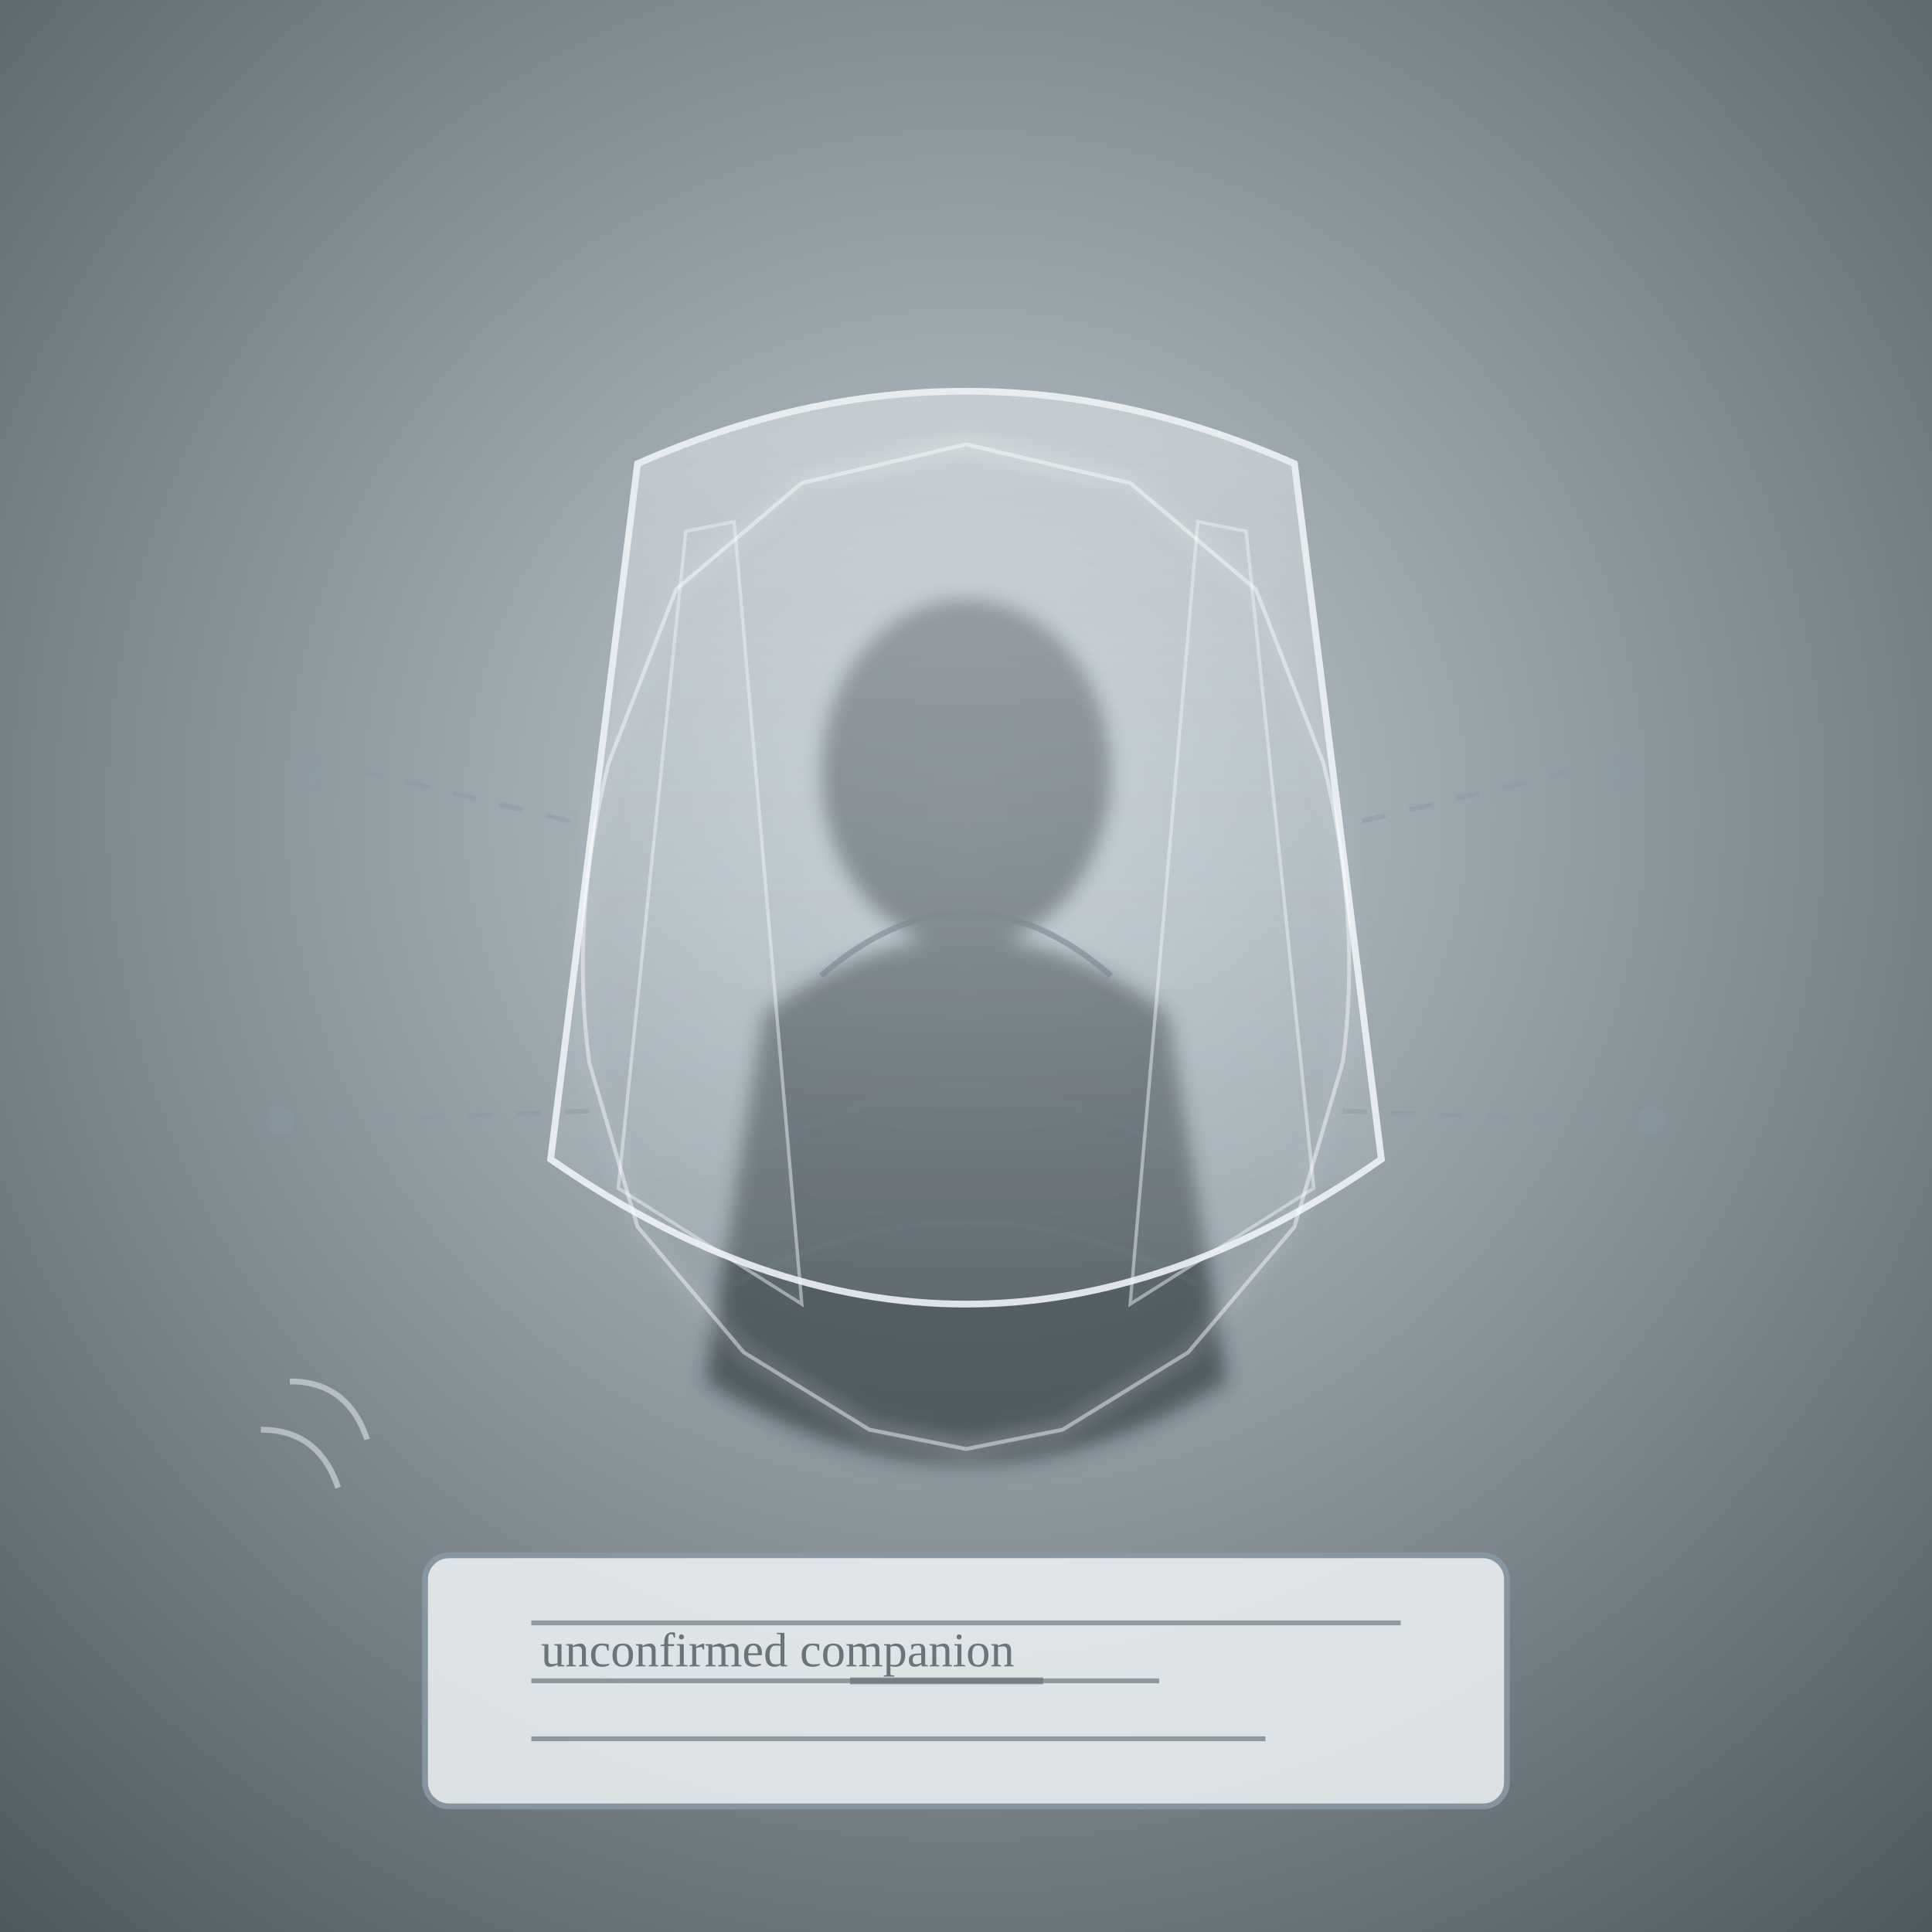
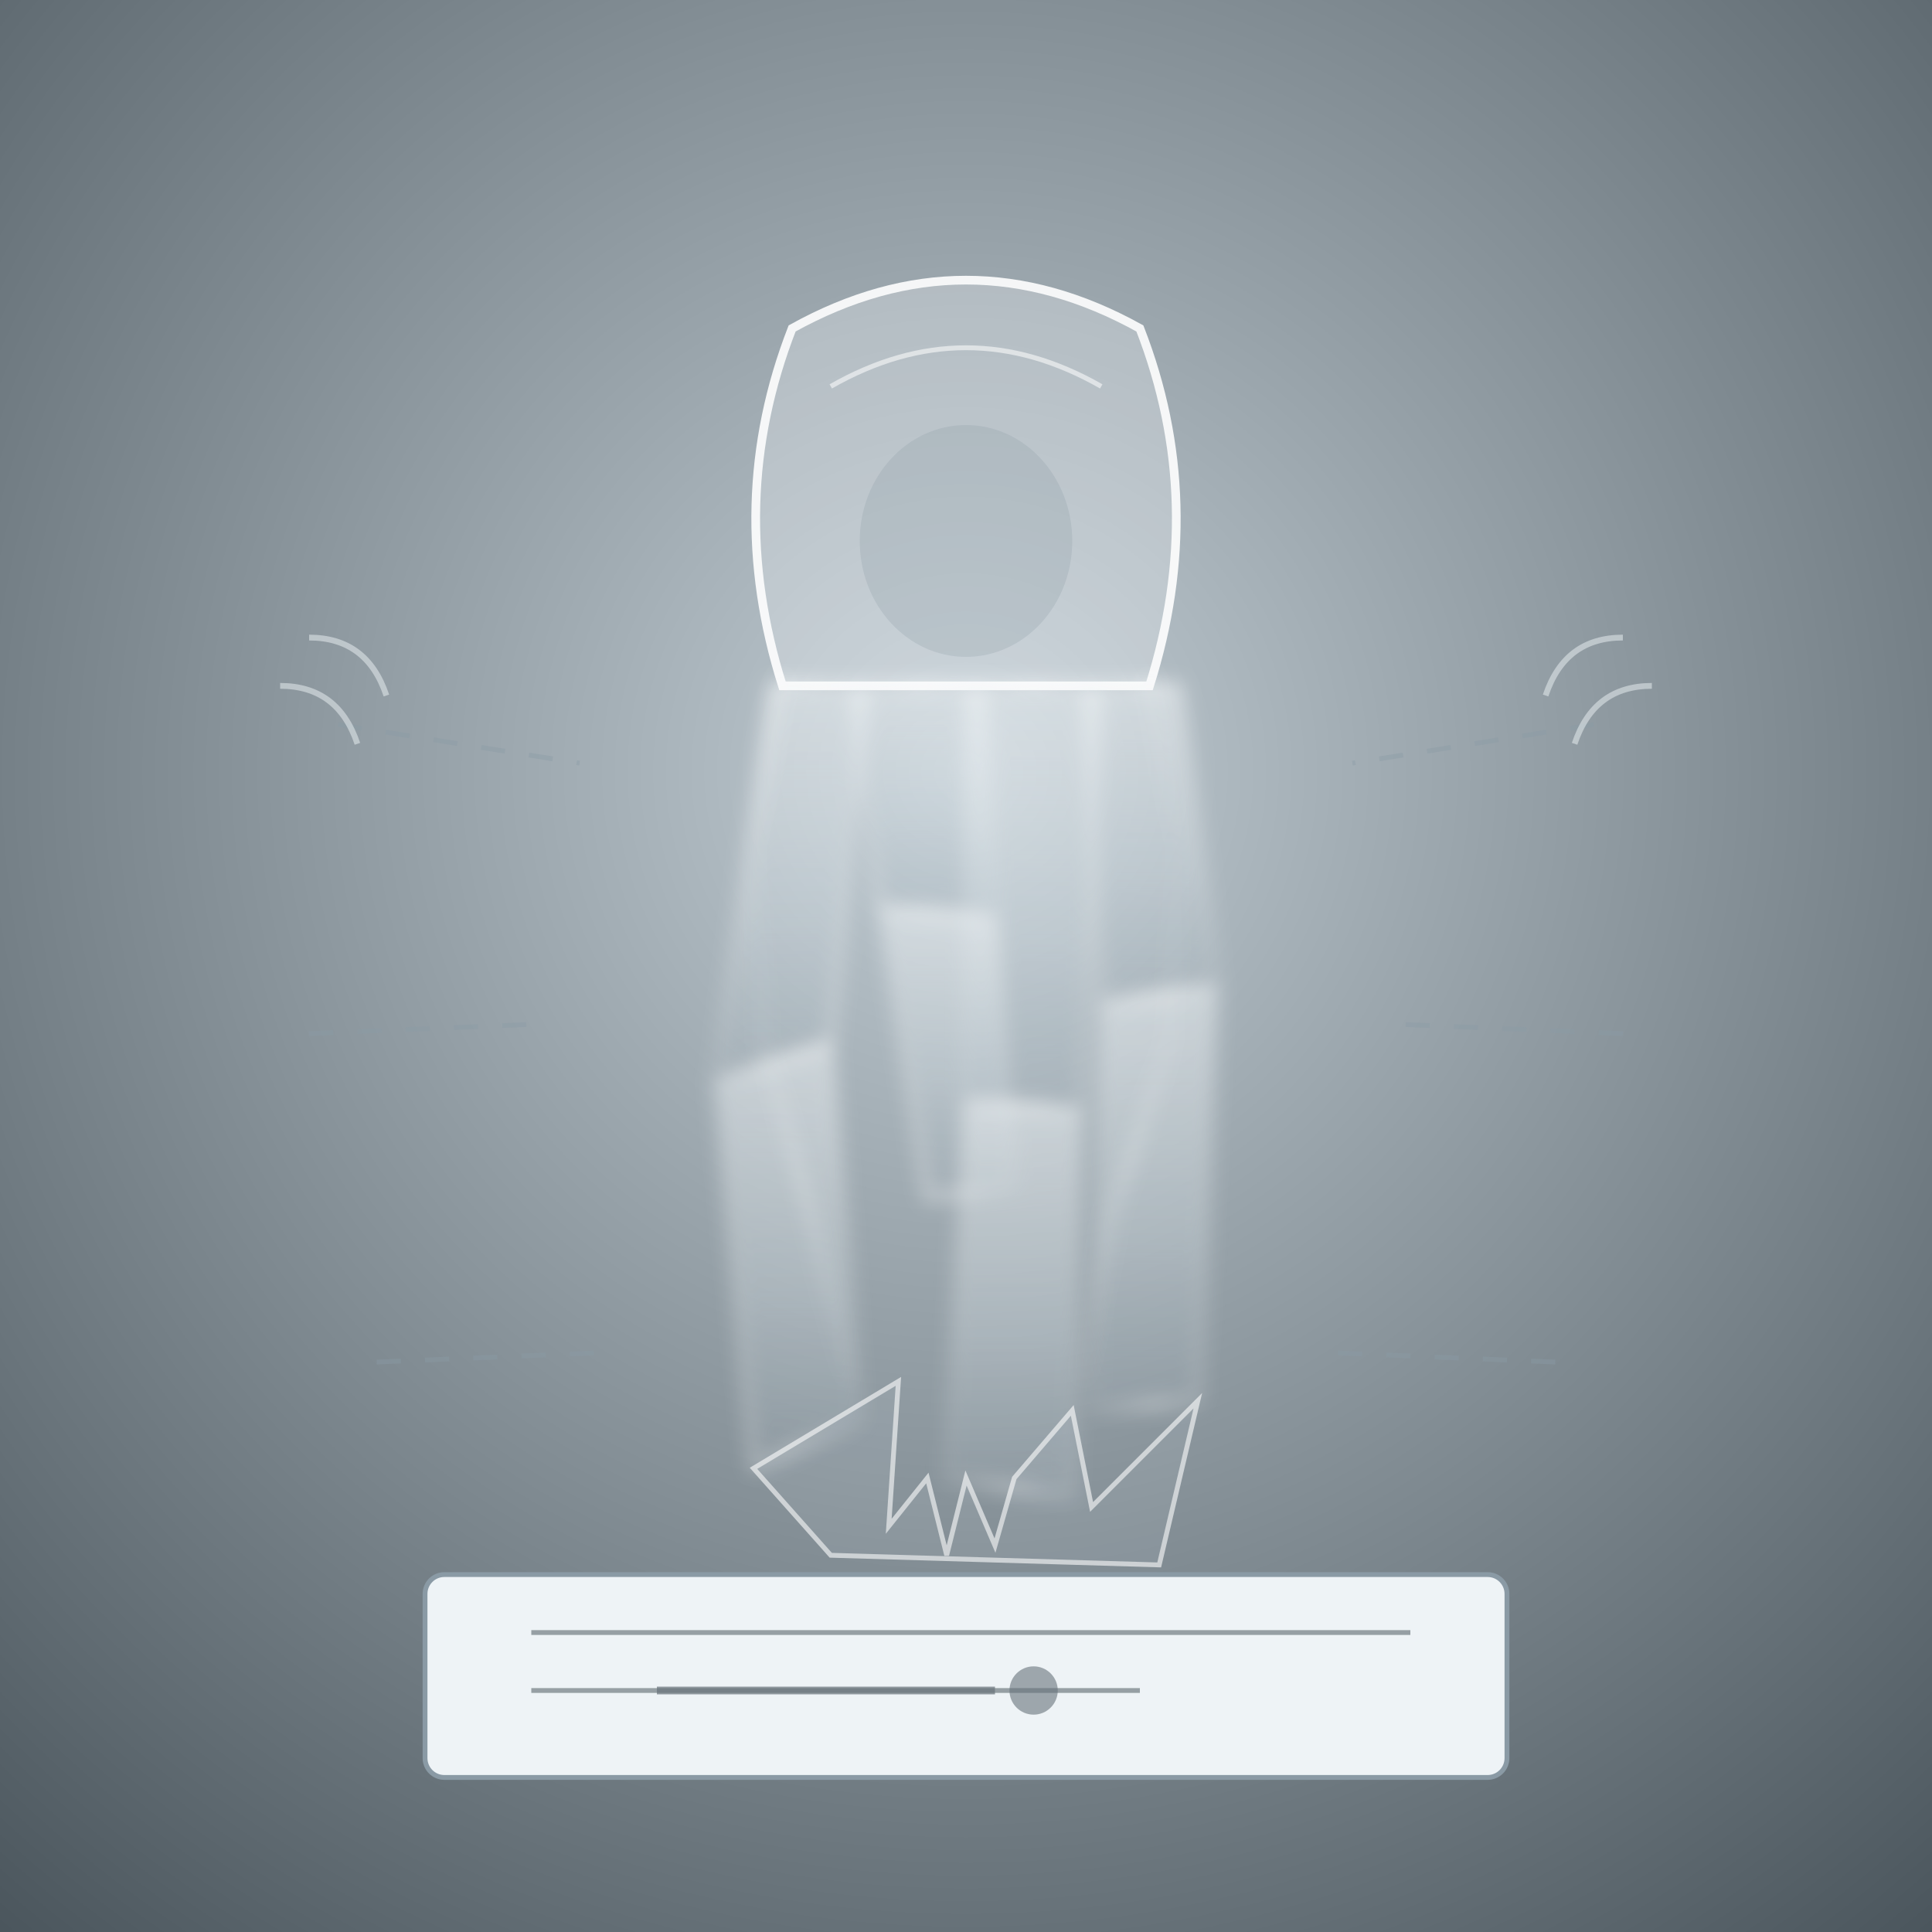
<svg xmlns="http://www.w3.org/2000/svg" viewBox="0 0 400 400" width="100%" height="100%" role="img" aria-label="THE FORGOTTEN VEIL">
  <defs>
-     <radialGradient id="fvBg" cx=".5" cy=".42" r=".78">
+     <radialGradient id="fvBg" cx=".5" cy=".4" r=".78">
      <stop offset="0" stop-color="#c1ccd3" />
      <stop offset="1" stop-color="#4a555c" />
    </radialGradient>
-     <linearGradient id="fvCloth" x1="0" y1="0" x2="0" y2="1">
+     <linearGradient id="fvPanel" x1="0" y1="0" x2="0" y2="1">
      <stop offset="0" stop-color="#f2f6f8" stop-opacity=".5" />
-       <stop offset=".55" stop-color="#dbe4e9" stop-opacity=".3" />
-       <stop offset="1" stop-color="#c1ccd3" stop-opacity=".12" />
+       <stop offset=".6" stop-color="#dbe4e9" stop-opacity=".3" />
+       <stop offset="1" stop-color="#b9c7d0" stop-opacity=".1" />
    </linearGradient>
-     <linearGradient id="fvFade" x1="0" y1="0" x2="1" y2="0">
-       <stop offset="0" stop-color="#eef3f6" stop-opacity=".2" />
-       <stop offset=".5" stop-color="#ffffff" stop-opacity=".8" />
-       <stop offset="1" stop-color="#eef3f6" stop-opacity=".2" />
+     <linearGradient id="fvEdge" x1="0" y1="0" x2="1" y2="0">
+       <stop offset="0" stop-color="#ffffff" stop-opacity=".15" />
+       <stop offset=".5" stop-color="#ffffff" stop-opacity=".85" />
+       <stop offset="1" stop-color="#ffffff" stop-opacity=".15" />
    </linearGradient>
    <filter id="fvBlur" x="-40%" y="-40%" width="180%" height="180%">
      <feGaussianBlur stdDeviation="2" />
    </filter>
  </defs>
  <rect width="400" height="400" fill="url(#fvBg)" />
-   <g opacity=".55" filter="url(#fvBlur)">
-     <ellipse cx="200" cy="160" rx="30" ry="36" fill="#1f272b" />
-     <path d="M158 210 Q200 178 242 210 L254 286 Q200 320 146 286 Z" fill="#1f272b" />
+   <g stroke="#8a9aa5" stroke-width="1" opacity=".4" stroke-dasharray="5 5">
+     <path d="M70 150 L120 158 M330 150 L280 158" />
+     <path d="M64 214 L112 212 M336 214 L288 212" />
+     <path d="M78 282 L126 280 M322 282 L274 280" />
  </g>
-   <g fill="none" stroke="#5a676f" stroke-width="1.2" opacity=".6">
-     <path d="M170 202 Q200 176 230 202" />
-     <path d="M158 238 Q200 214 242 238" />
-     <path d="M152 266 Q200 240 248 266" />
+   <path d="M164 68 Q200 48 236 68 Q250 104 238 142 L162 142 Q150 104 164 68 Z" fill="#eef3f6" fill-opacity=".32" stroke="#ffffff" stroke-width="1.8" opacity=".9" />
+   <path d="M172 80 Q200 64 228 80" fill="none" stroke="#ffffff" stroke-width="1" opacity=".55" />
+   <ellipse cx="200" cy="112" rx="22" ry="24" fill="#8a9aa5" opacity=".25" />
+   <g filter="url(#fvBlur)">
+     <path d="M160 142 L180 142 L172 216 L148 224 Z" fill="url(#fvPanel)" stroke="url(#fvEdge)" stroke-width="1.2" />
+     <path d="M176 142 L204 142 L206 190 L182 188 Z" fill="url(#fvPanel)" stroke="url(#fvEdge)" stroke-width="1.2" />
+     <path d="M200 142 L228 142 L224 230 L200 228 Z" fill="url(#fvPanel)" stroke="url(#fvEdge)" stroke-width="1.2" />
+     <path d="M224 142 L244 142 L252 204 L228 208 Z" fill="url(#fvPanel)" stroke="url(#fvEdge)" stroke-width="1.2" />
+     <path d="M148 224 L172 216 L178 294 L156 304 Z" fill="url(#fvPanel)" stroke="url(#fvEdge)" stroke-width="1" />
+     <path d="M182 188 L206 190 L210 246 L192 248 Z" fill="url(#fvPanel)" stroke="url(#fvEdge)" stroke-width="1" />
+     <path d="M200 228 L224 230 L222 310 L196 306 Z" fill="url(#fvPanel)" stroke="url(#fvEdge)" stroke-width="1" />
+     <path d="M228 208 L252 204 L248 290 L226 292 Z" fill="url(#fvPanel)" stroke="url(#fvEdge)" stroke-width="1" />
  </g>
-   <path d="M132 96 Q200 66 268 96 L286 240 Q200 300 114 240 Z" fill="url(#fvCloth)" stroke="#eef3f6" stroke-width="1.4" opacity=".9" />
-   <path d="M142 110 L128 246 L166 270 L152 108 Z" fill="#dbe4e9" fill-opacity=".12" stroke="#eef3f6" stroke-width=".7" opacity=".5" />
-   <path d="M258 110 L272 246 L234 270 L248 108 Z" fill="#dbe4e9" fill-opacity=".12" stroke="#eef3f6" stroke-width=".7" opacity=".5" />
-   <g filter="url(#fvBlur)" fill="none" stroke="url(#fvFade)" stroke-width="1.4" opacity=".75">
-     <path d="M200 92 L166 100 L140 122 L126 158 Q118 190 122 220 L132 254 L154 280 L180 296 L200 300 L220 296 L246 280 L268 254 L278 220 Q282 190 274 158 L260 122 L234 100 Z" />
+   <path d="M156 304 L186 286 L184 316 L192 306 L196 322 L200 306 L206 320 L210 306 L222 292 L226 312 L248 290 L240 324 L172 322 Z" fill="#dbe4e9" fill-opacity=".15" stroke="#ffffff" stroke-width="1" opacity=".6" />
+   <g filter="url(#fvBlur)" fill="none" stroke="url(#fvEdge)" stroke-width="1.2" opacity=".6">
+     <path d="M162 140 L156 176 L158 216 L168 252 L176 286" />
+     <path d="M238 140 L244 176 L242 216 L230 252 L224 286" />
  </g>
-   <path d="M200 92 L166 100 L140 122 L126 158 Q118 190 122 220 L132 254 L154 280 L180 296 L200 300 L220 296 L246 280 L268 254 L278 220 Q282 190 274 158 L260 122 L234 100 Z" fill="none" stroke="#ffffff" stroke-width=".8" opacity=".45" />
-   <g stroke="#8a9aa5" stroke-width="1" opacity=".45" stroke-dasharray="5 5">
-     <path d="M118 170 L76 160" />
-     <path d="M282 170 L324 160" />
-     <path d="M122 230 L70 232" />
-     <path d="M278 230 L330 232" />
+   <rect x="88" y="326" width="224" height="42" rx="4" fill="#eef3f6" stroke="#8a9aa5" stroke-width="1" />
+   <g stroke="#5c676e" stroke-width="1" opacity=".6">
+     <line x1="110" y1="338" x2="292" y2="338" />
+     <line x1="110" y1="350" x2="236" y2="350" />
  </g>
-   <circle cx="64" cy="160" r="3" fill="#8a9aa5" opacity=".4" />
-   <circle cx="336" cy="160" r="3" fill="#8a9aa5" opacity=".4" />
-   <circle cx="58" cy="232" r="3" fill="#8a9aa5" opacity=".4" />
-   <circle cx="342" cy="232" r="3" fill="#8a9aa5" opacity=".4" />
-   <rect x="88" y="322" width="224" height="52" rx="5" fill="#eef3f6" stroke="#8a9aa5" stroke-width="1.2" opacity=".85" />
-   <g stroke="#5c676e" stroke-width="1" opacity=".6">
-     <line x1="110" y1="336" x2="290" y2="336" />
-     <line x1="110" y1="348" x2="240" y2="348" />
-     <line x1="110" y1="360" x2="262" y2="360" />
-   </g>
-   <text x="112" y="345" font-size="10" fill="#3c454b" opacity=".7">unconfirmed companion</text>
-   <path d="M176 348 L216 348" stroke="#68737b" stroke-width="1.4" opacity=".7" />
+   <path d="M136 350 L206 350" stroke="#68737b" stroke-width="1.6" opacity=".7" />
+   <circle cx="214" cy="350" r="5" fill="#68737b" opacity=".6" />
  <g stroke="#eef3f6" stroke-width="1.2" opacity=".5" fill="none">
-     <path d="M60 286 Q72 286 76 298" />
-     <path d="M54 296 Q66 296 70 308" />
+     <path d="M64 132 Q76 132 80 144" />
+     <path d="M58 142 Q70 142 74 154" />
+     <path d="M336 132 Q324 132 320 144" />
+     <path d="M342 142 Q330 142 326 154" />
  </g>
</svg>
